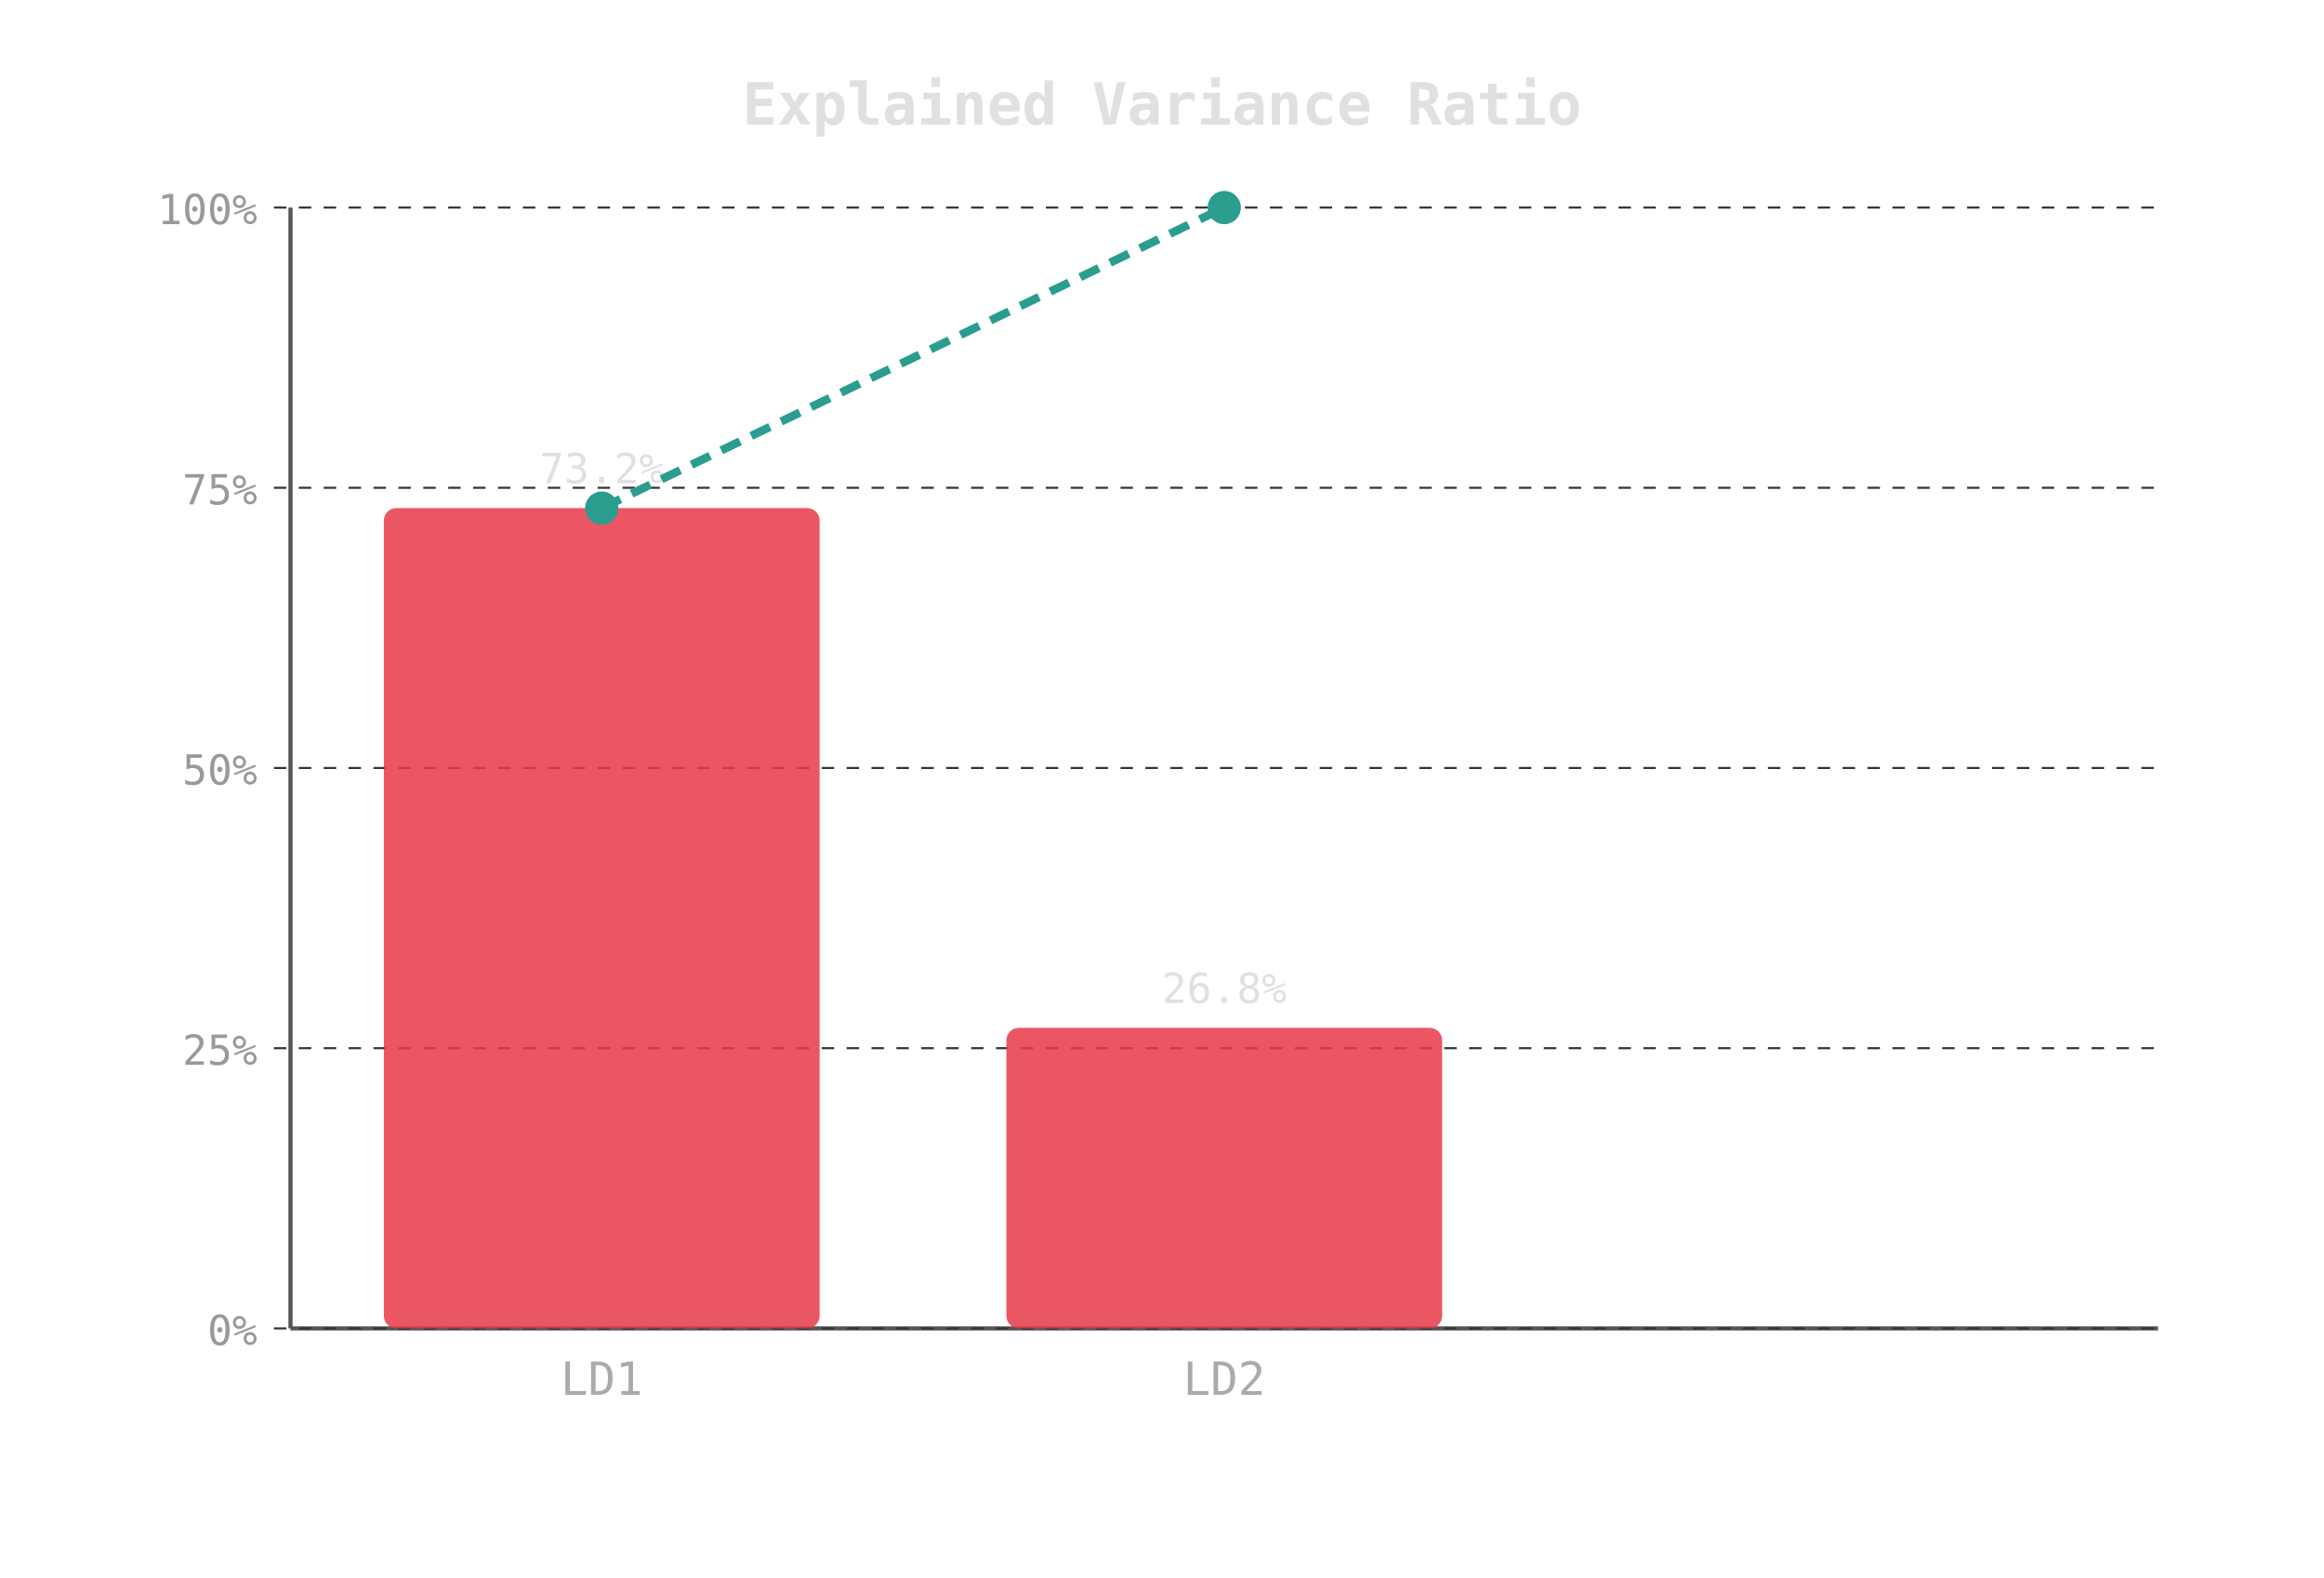
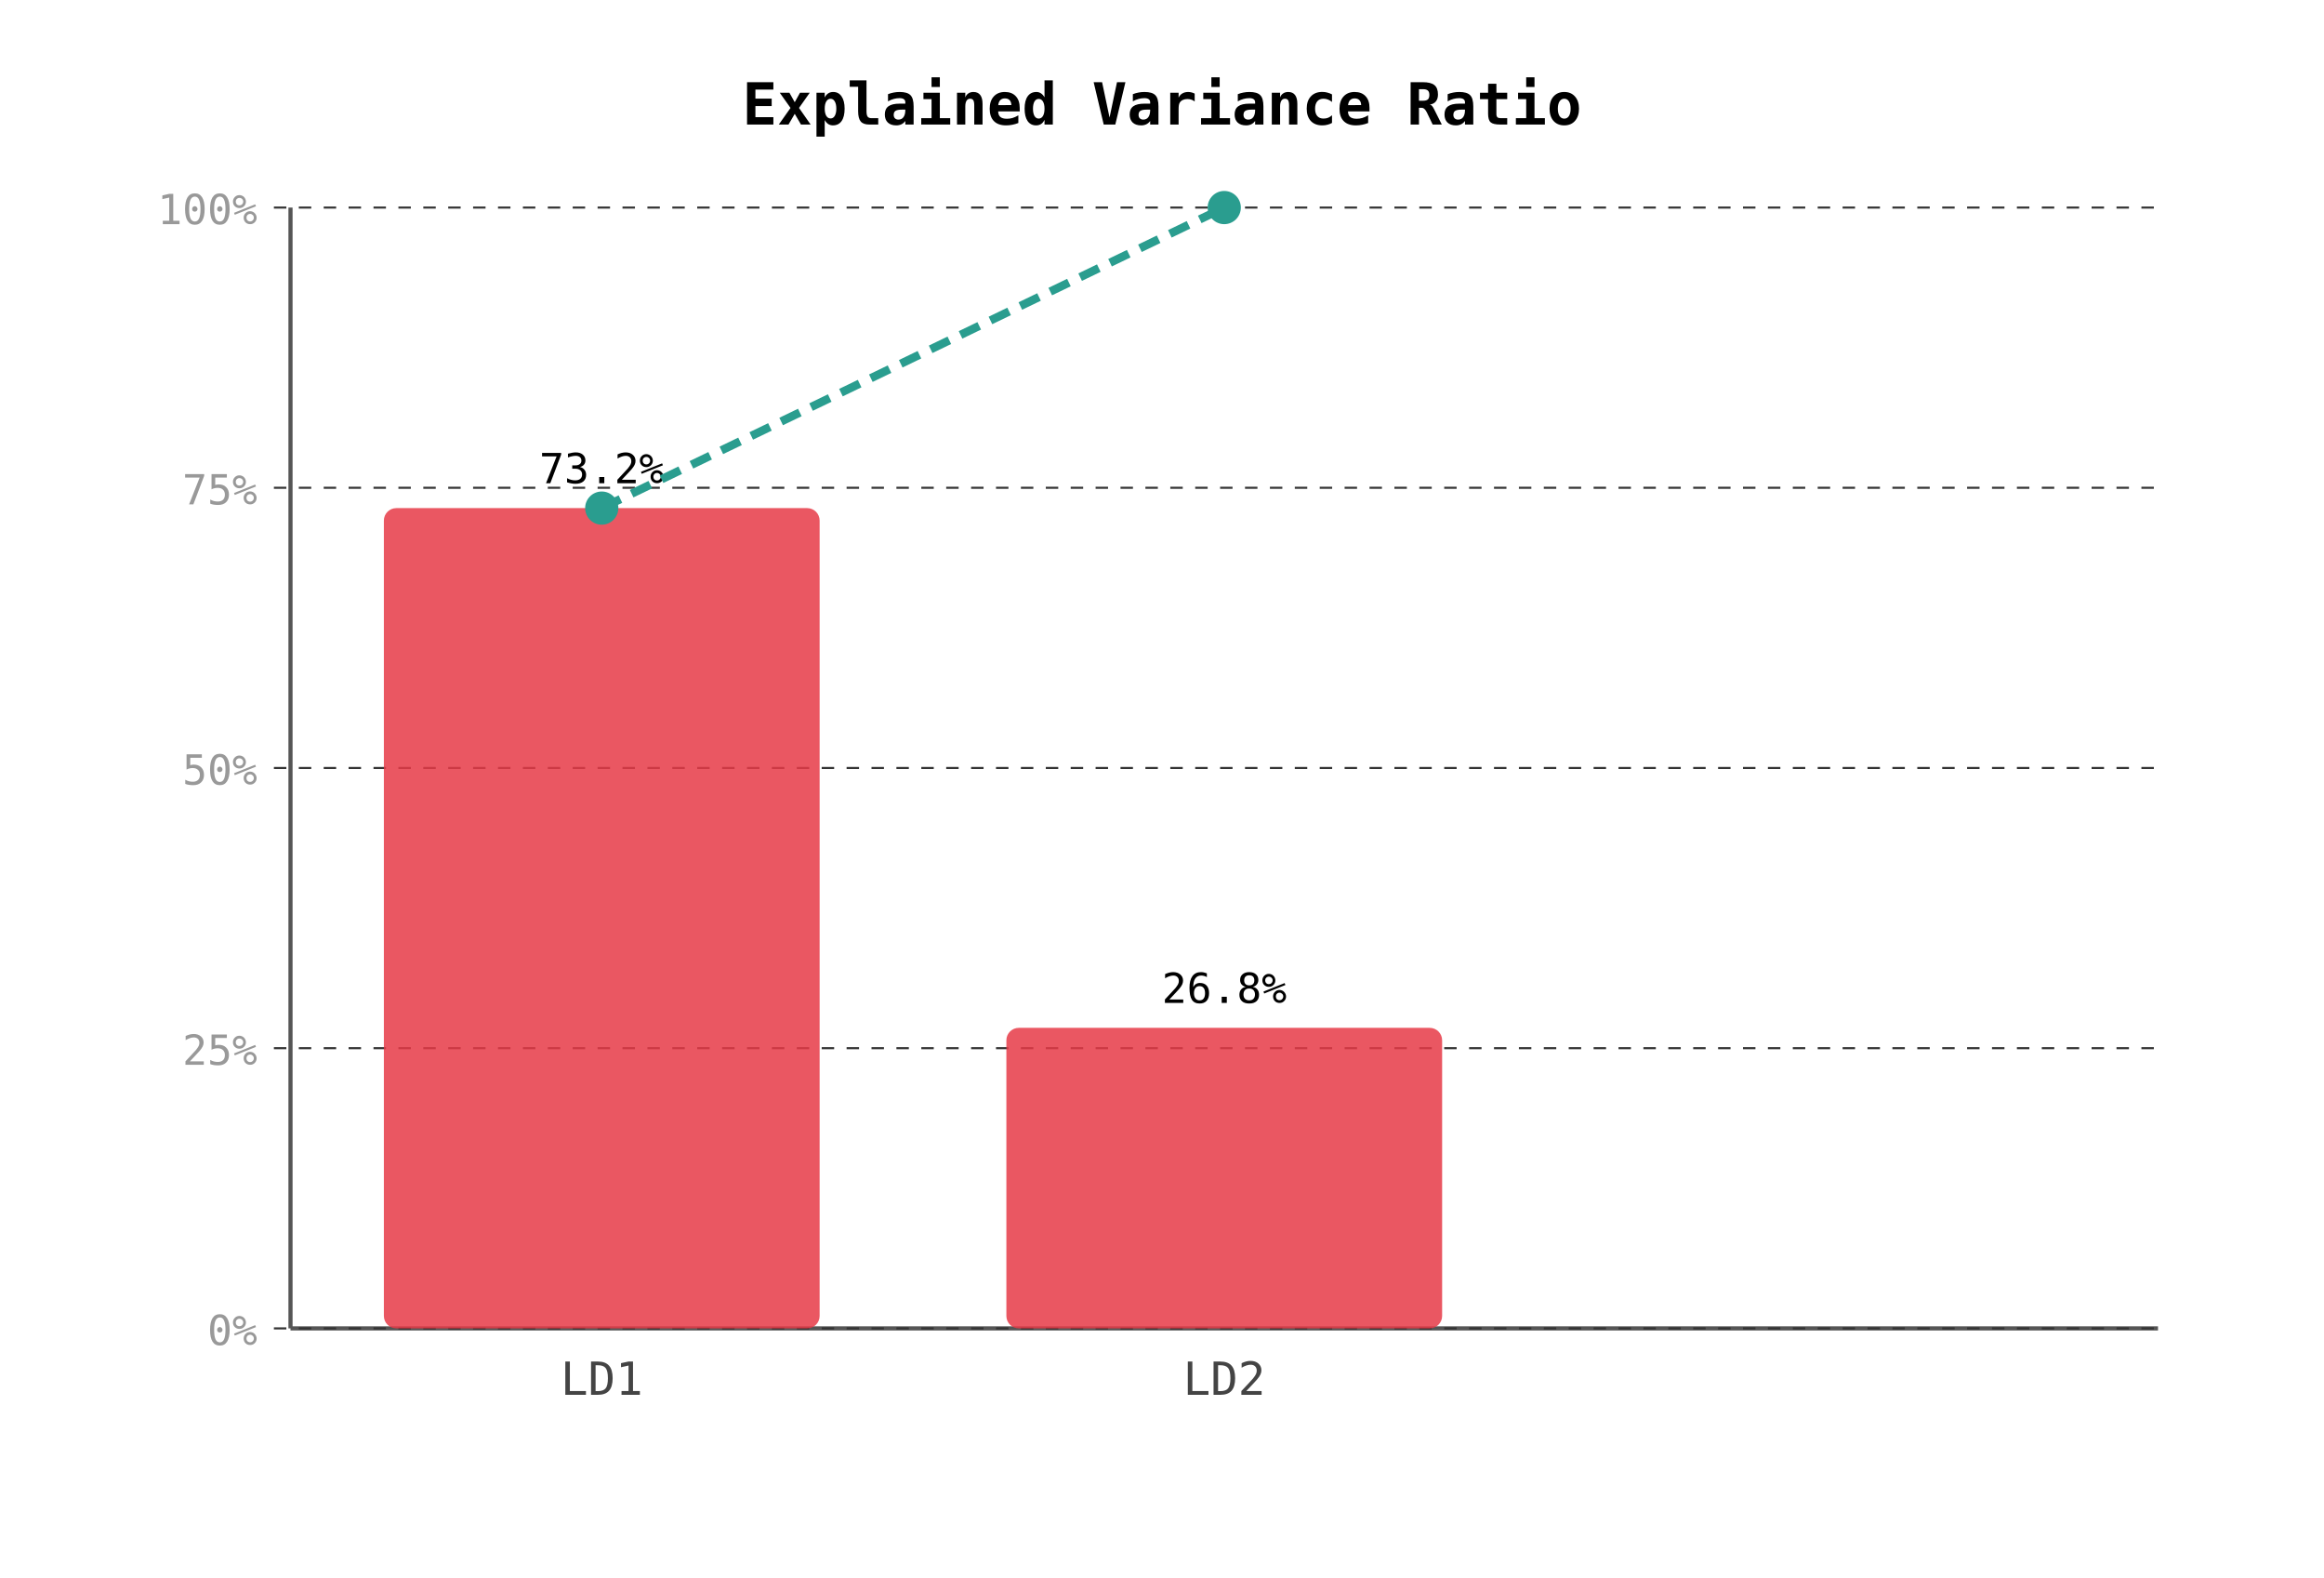
- <svg xmlns="http://www.w3.org/2000/svg" width="560" height="380" style="background:#1a1a2e;font-family:monospace;">
-   <text x="280" y="30" text-anchor="middle" fill="#e0e0e0" font-size="14" font-weight="bold">Explained Variance Ratio</text>
+ <svg xmlns="http://www.w3.org/2000/svg" width="560" height="380" style="background:#ffffff;font-family:monospace;">
+   <text x="280" y="30" text-anchor="middle" fill="#000000" font-size="14" font-weight="bold">Explained Variance Ratio</text>
  <line x1="70" y1="50" x2="70" y2="320" stroke="#555" stroke-width="1" />
  <line x1="70" y1="320" x2="520" y2="320" stroke="#555" stroke-width="1" />
  <line x1="66" y1="320.0" x2="520" y2="320.0" stroke="#333" stroke-width="0.5" stroke-dasharray="3,3" />
  <text x="62" y="324.0" text-anchor="end" fill="#999" font-size="10">0%</text>
  <line x1="66" y1="252.5" x2="520" y2="252.5" stroke="#333" stroke-width="0.5" stroke-dasharray="3,3" />
  <text x="62" y="256.5" text-anchor="end" fill="#999" font-size="10">25%</text>
  <line x1="66" y1="185.0" x2="520" y2="185.0" stroke="#333" stroke-width="0.5" stroke-dasharray="3,3" />
  <text x="62" y="189.0" text-anchor="end" fill="#999" font-size="10">50%</text>
  <line x1="66" y1="117.5" x2="520" y2="117.5" stroke="#333" stroke-width="0.5" stroke-dasharray="3,3" />
  <text x="62" y="121.5" text-anchor="end" fill="#999" font-size="10">75%</text>
  <line x1="66" y1="50.0" x2="520" y2="50.0" stroke="#333" stroke-width="0.5" stroke-dasharray="3,3" />
  <text x="62" y="54.0" text-anchor="end" fill="#999" font-size="10">100%</text>
  <rect x="92.5" y="122.4" width="105.0" height="197.6" fill="#e63946" rx="3" opacity="0.85" />
-   <text x="145.0" y="116.4" text-anchor="middle" fill="#e0e0e0" font-size="10">73.2%</text>
-   <text x="145.0" y="336.0" text-anchor="middle" fill="#aaa" font-size="11">LD1</text>
+   <text x="145.0" y="116.4" text-anchor="middle" fill="#000000" font-size="10">73.2%</text>
+   <text x="145.0" y="336.0" text-anchor="middle" fill="#444444" font-size="11">LD1</text>
  <rect x="242.5" y="247.6" width="105.0" height="72.4" fill="#e63946" rx="3" opacity="0.85" />
-   <text x="295.0" y="241.6" text-anchor="middle" fill="#e0e0e0" font-size="10">26.8%</text>
-   <text x="295.0" y="336.0" text-anchor="middle" fill="#aaa" font-size="11">LD2</text>
+   <text x="295.0" y="241.6" text-anchor="middle" fill="#000000" font-size="10">26.8%</text>
+   <text x="295.0" y="336.0" text-anchor="middle" fill="#444444" font-size="11">LD2</text>
  <polyline points="145.0,122.4 295.0,50.0" fill="none" stroke="#2a9d8f" stroke-width="2" stroke-dasharray="5,3" />
  <circle cx="145.0" cy="122.4" r="4" fill="#2a9d8f" />
  <circle cx="295.0" cy="50.0" r="4" fill="#2a9d8f" />
</svg>
